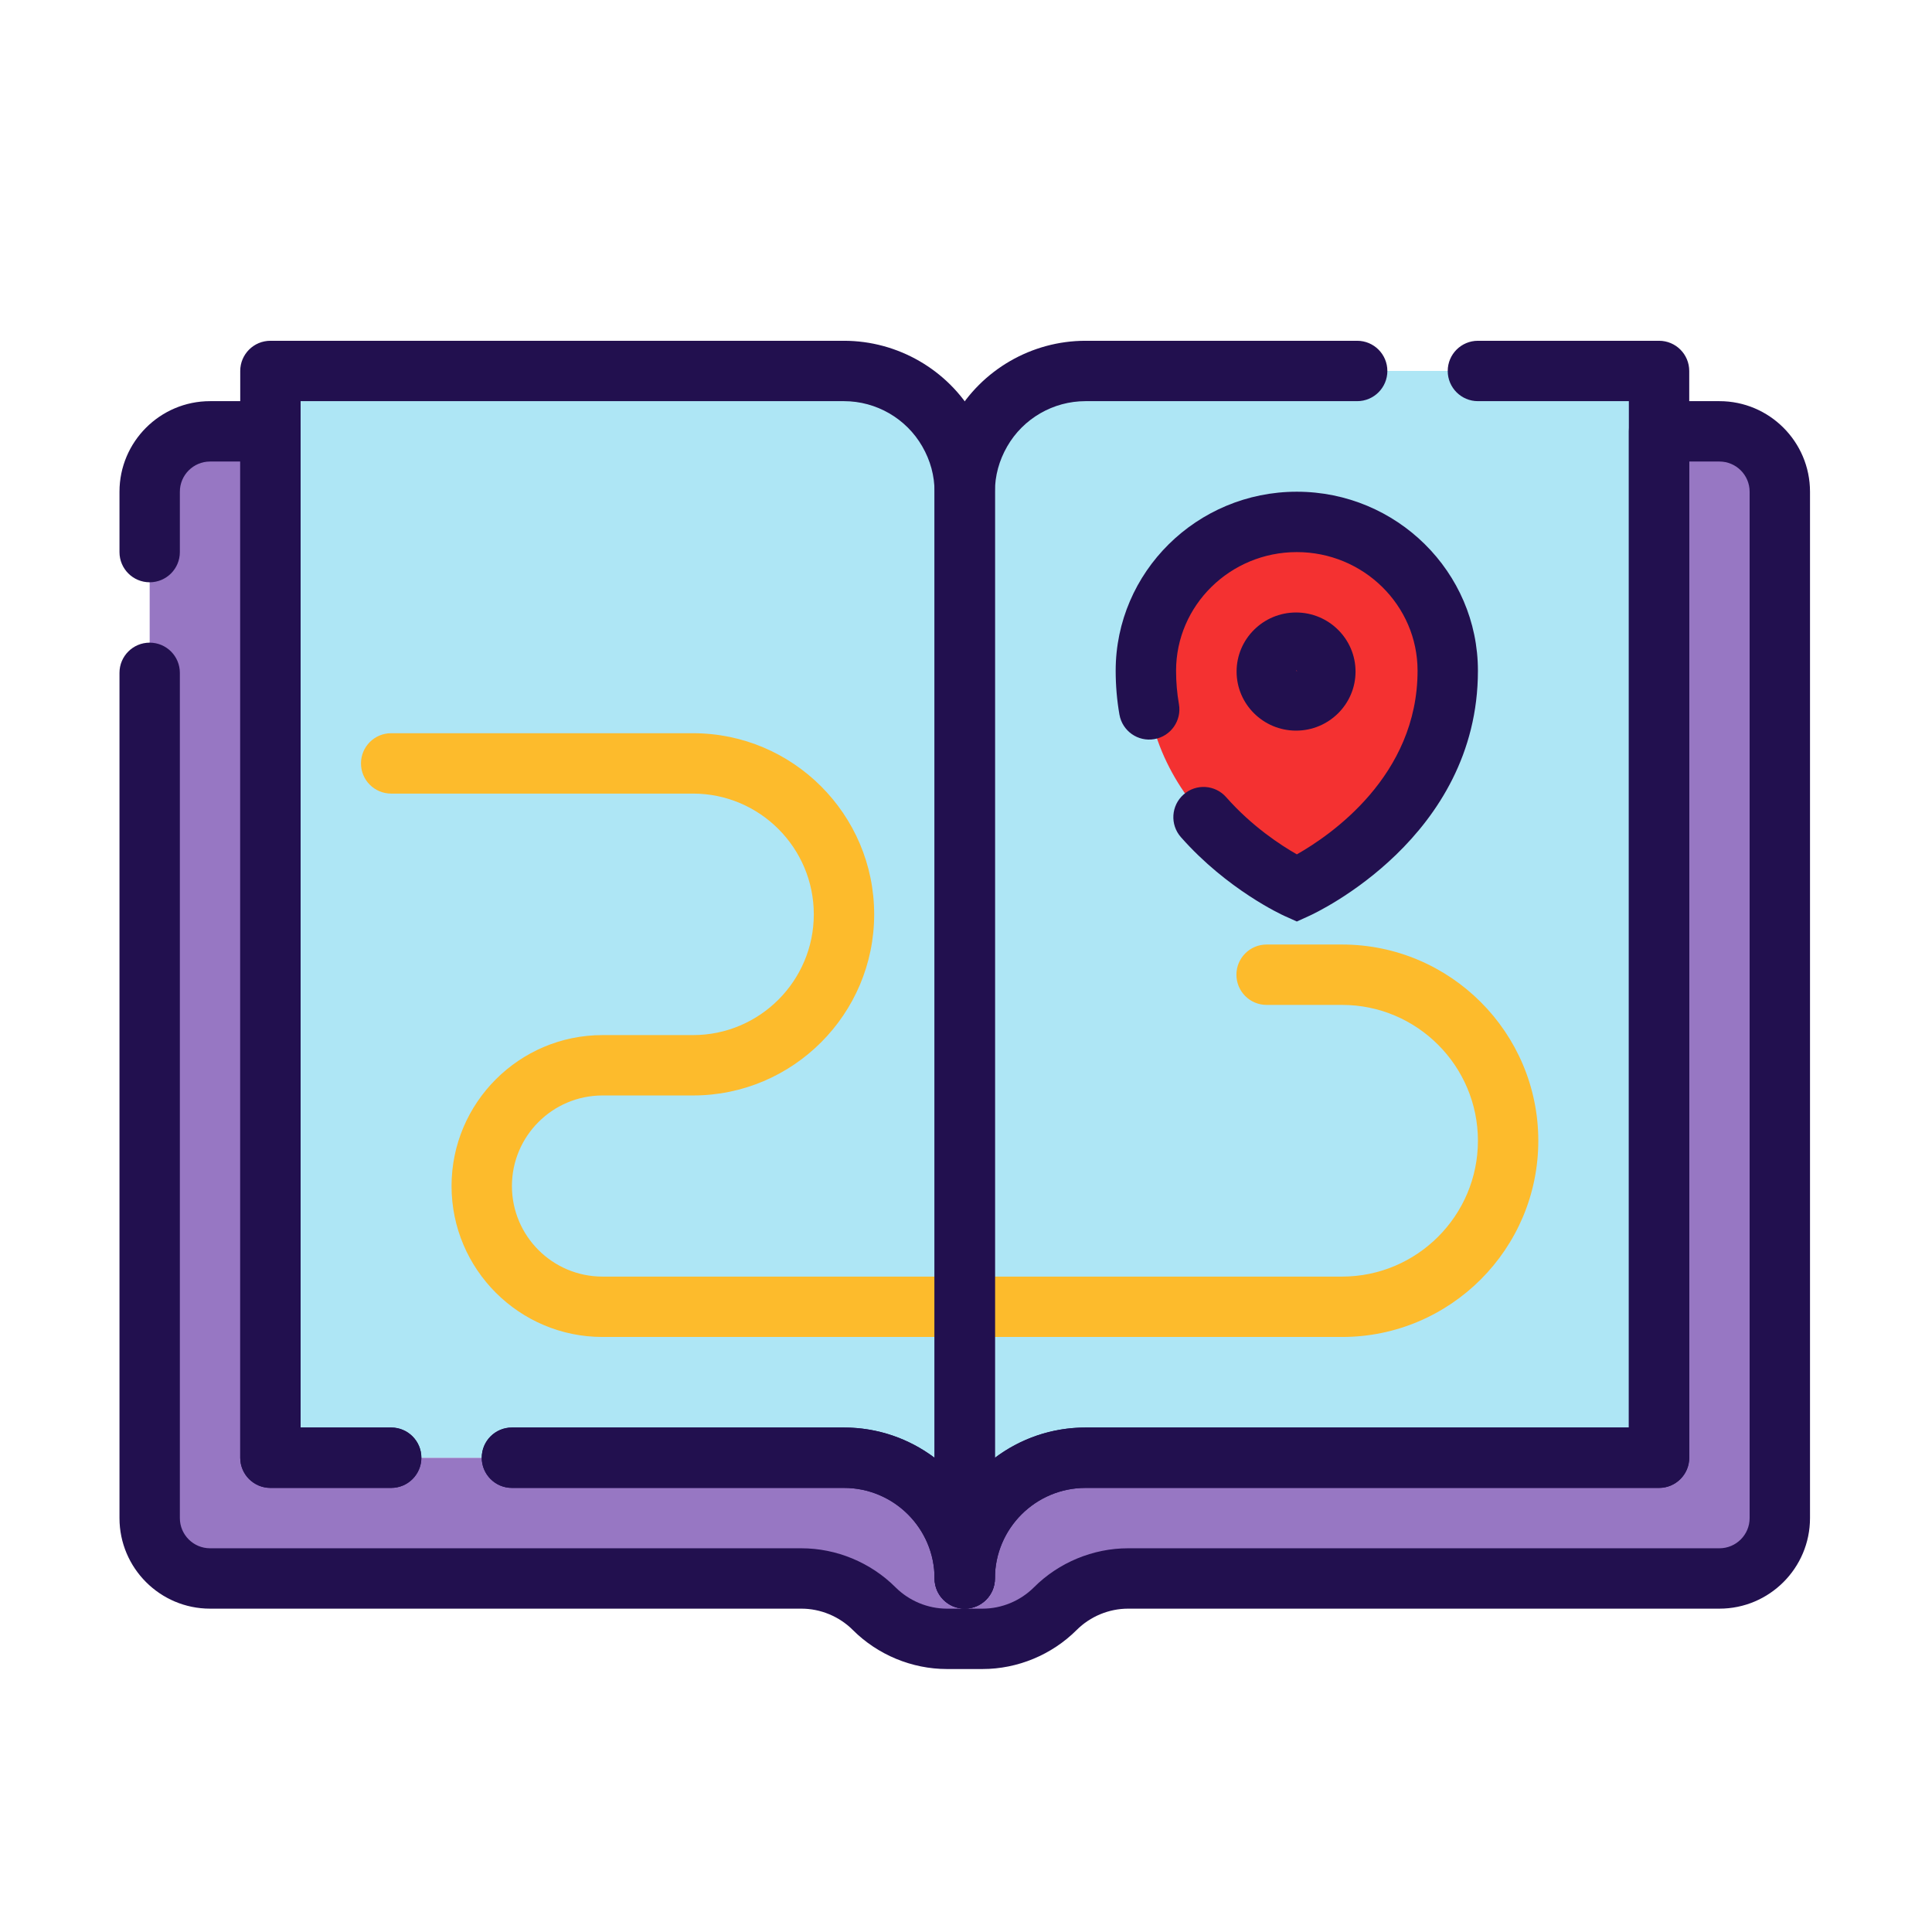
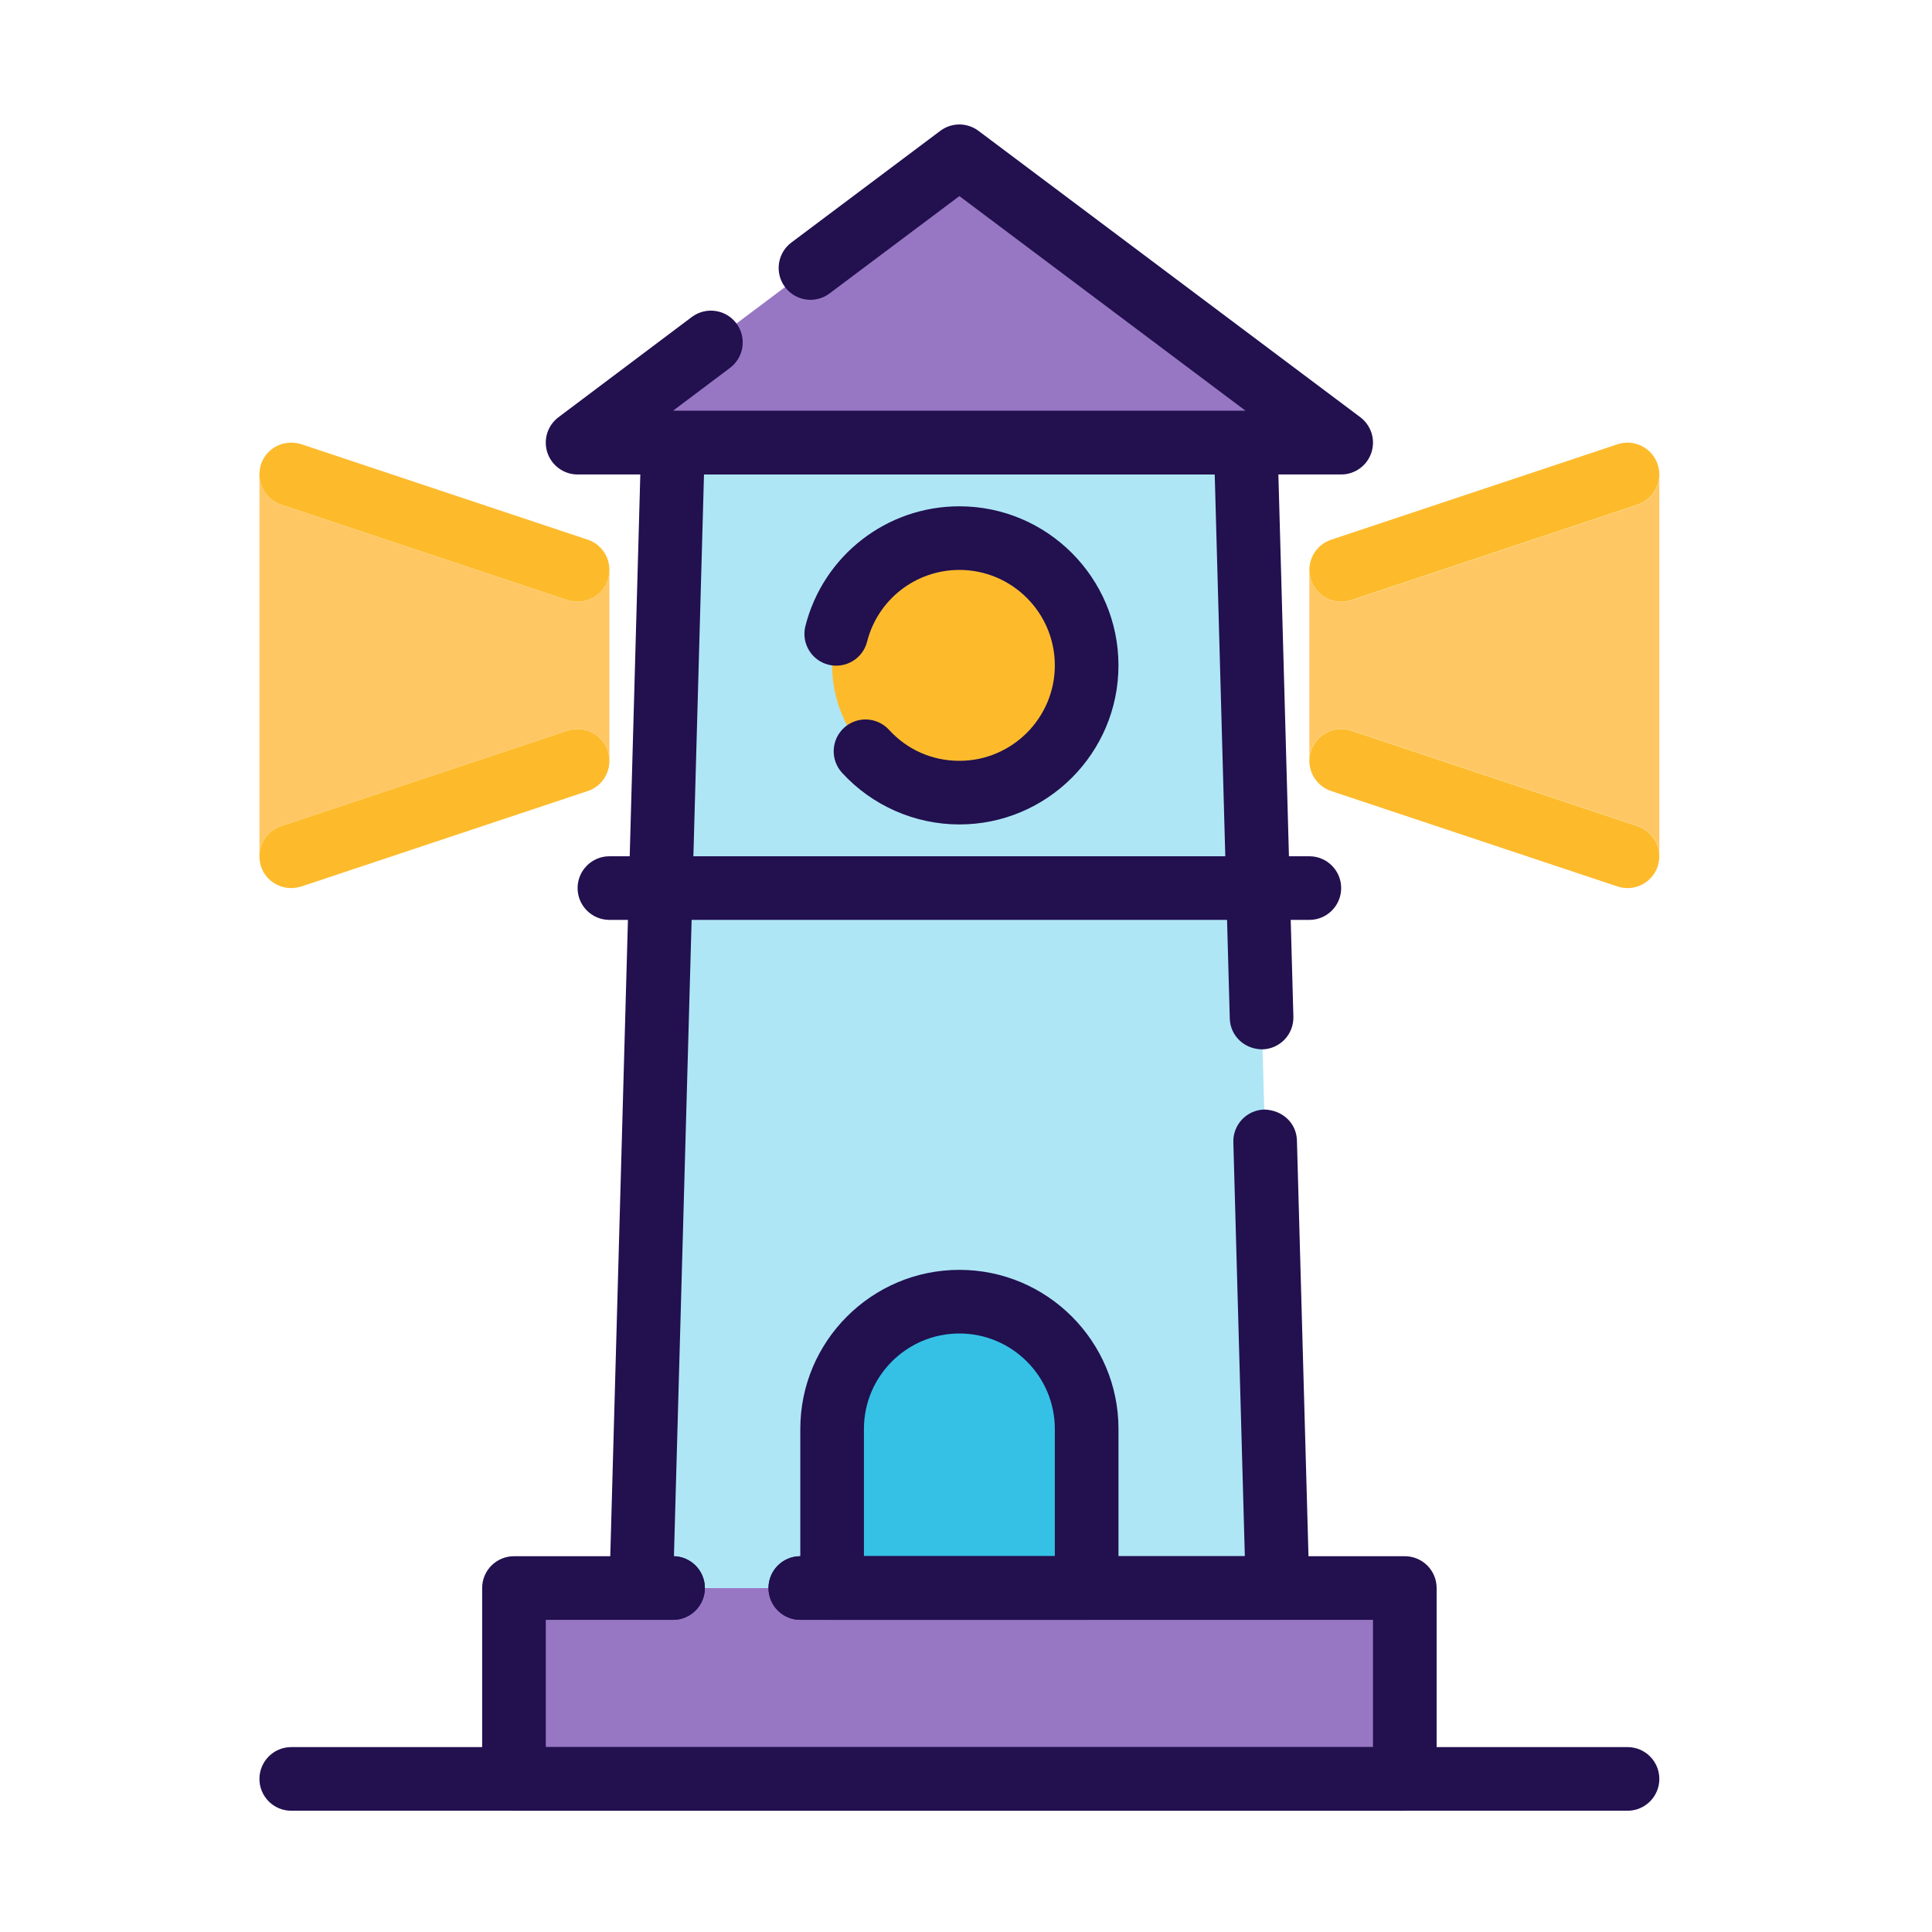
<svg xmlns="http://www.w3.org/2000/svg" height="256" node-id="1" sillyvg="true" template-height="1024" template-width="1024" version="1.1" viewBox="0 0 1024 1024" width="256">
-   <defs node-id="25" />
-   <path d="M 943.33 260.62 L 943.33 804.62 C 943.33 822.22 928.93 836.62 911.33 836.62 L 597.89 836.62 C 583.49 836.62 569.57 842.38 559.33 852.62 C 549.09 862.86 535.17 868.62 520.77 868.62 L 501.89 868.62 C 487.49 868.62 473.57 862.86 463.33 852.62 C 453.09 842.38 439.17 836.62 424.77 836.62 L 111.33 836.62 C 93.73 836.62 79.33 822.22 79.33 804.62 L 79.33 260.62 C 79.33 243.02 93.73 228.62 111.33 228.62 L 143.33 228.62 L 143.33 772.62 L 447.33 772.62 C 482.69 772.62 511.33 801.26 511.33 836.62 C 511.33 801.26 539.97 772.62 575.33 772.62 L 879.33 772.62 L 879.33 228.62 L 911.33 228.62 C 928.93 228.62 943.33 243.02 943.33 260.62 Z" fill="#9777c3" fill-rule="nonzero" node-id="29" stroke="none" target-height="640" target-width="864" target-x="79.33" target-y="228.62" />
-   <path d="M 879.33 196.62 L 879.33 772.62 L 575.33 772.62 C 539.97 772.62 511.33 801.26 511.33 836.62 L 511.33 260.62 C 511.33 248.94 514.53 238.06 519.97 228.62 C 531.01 209.42 551.65 196.62 575.33 196.62 L 879.33 196.62 Z" fill="#aee6f5" fill-rule="nonzero" node-id="31" stroke="none" target-height="640" target-width="368" target-x="511.33" target-y="196.62" />
-   <path d="M 511.33 260.62 L 511.33 836.62 C 511.33 801.26 482.69 772.62 447.33 772.62 L 143.33 772.62 L 143.33 196.62 L 447.33 196.62 C 471.01 196.62 491.65 209.42 502.69 228.62 C 508.13 238.06 511.33 248.94 511.33 260.62 Z" fill="#aee6f5" fill-rule="nonzero" node-id="33" stroke="none" target-height="640" target-width="368" target-x="143.33" target-y="196.62" />
-   <path d="M 607.33 355.55 C 607.33 434.48 687.33 470.91 687.33 470.91 C 687.33 470.91 767.33 434.48 767.33 355.55 C 767.33 311.96 731.51 276.62 687.33 276.62 C 643.15 276.62 607.33 311.96 607.33 355.55 Z" fill="#f43131" fill-rule="nonzero" node-id="35" stroke="none" target-height="194.29" target-width="160" target-x="607.33" target-y="276.62" />
-   <g node-id="74">
-     <path d="M 207.33 788.62 L 143.33 788.62 C 134.49 788.62 127.33 781.46 127.33 772.62 L 127.33 244.62 L 111.33 244.62 C 102.51 244.62 95.33 251.79 95.33 260.62 L 95.33 292.62 C 95.33 301.46 88.17 308.62 79.33 308.62 C 70.49 308.62 63.33 301.46 63.33 292.62 L 63.33 260.62 C 63.33 234.15 84.86 212.62 111.33 212.62 L 143.33 212.62 C 152.17 212.62 159.33 219.78 159.33 228.62 L 159.33 756.62 L 207.33 756.62 C 216.17 756.62 223.33 763.78 223.33 772.62 C 223.33 781.47 216.17 788.62 207.33 788.62 Z" fill="#22104f" fill-rule="nonzero" group-id="1" node-id="39" stroke="none" target-height="576" target-width="160" target-x="63.33" target-y="212.62" />
+   <defs node-id="41" />
+   <path d="M 272.41 841.69 L 744.58 841.69 L 744.58 942.87 L 272.41 942.87 Z" fill="#9777c3" fill-rule="nonzero" node-id="45" stroke="none" target-height="101.18" target-width="472.17" target-x="272.41" target-y="841.69" />
+   <path d="M 677.12 841.69 L 339.86 841.69 L 356.72 234.62 L 660.26 234.62 Z" fill="#aee6f5" fill-rule="nonzero" node-id="47" stroke="none" target-height="607.07" target-width="337.26" target-x="339.86" target-y="234.62" />
+   <path d="M 710.85 234.62 L 306.14 234.62 L 508.49 82.85 Z" fill="#9777c3" fill-rule="nonzero" node-id="49" stroke="none" target-height="151.77" target-width="404.71" target-x="306.14" target-y="82.85" />
+   <path d="M 575.94 352.66 C 575.94 389.91 545.74 420.11 508.49 420.11 C 471.24 420.11 441.04 389.91 441.04 352.66 C 441.04 315.41 471.24 285.21 508.49 285.21 C 545.74 285.21 575.94 315.41 575.94 352.66 Z" fill="#fdbb2c" fill-rule="nonzero" node-id="51" stroke="none" target-height="134.9" target-width="134.9" target-x="441.04" target-y="285.21" />
+   <path d="M 575.94 841.69 L 441.04 841.69 L 441.04 757.37 C 441.04 720.12 471.24 689.92 508.49 689.92 L 508.49 689.92 C 545.74 689.92 575.94 720.12 575.94 757.37 L 575.94 841.69 Z" fill="#35c1e6" fill-rule="nonzero" node-id="53" stroke="none" target-height="151.77" target-width="134.9" target-x="441.04" target-y="689.92" />
+   <g node-id="131">
+     <path d="M 744.57 959.73 L 272.41 959.73 C 263.10 959.73 255.55 952.19 255.55 942.87 L 255.55 841.69 C 255.55 832.37 263.10 824.83 272.41 824.83 L 356.73 824.83 C 366.04 824.83 373.59 832.37 373.59 841.69 C 373.59 851.01 366.04 858.55 356.73 858.55 L 289.28 858.55 L 289.28 926.00 L 727.72 926.00 L 727.72 858.55 L 424.18 858.55 C 414.87 858.55 407.32 851.01 407.32 841.69 C 407.32 832.37 414.87 824.83 424.18 824.83 L 744.58 824.83 C 753.89 824.83 761.44 832.37 761.44 841.69 L 761.44 942.87 C 761.44 952.18 753.89 959.73 744.57 959.73 Z" fill="#22104f" fill-rule="nonzero" group-id="1" node-id="57" stroke="none" target-height="134.9" target-width="505.89" target-x="255.55" target-y="824.83" />
  </g>
-   <g node-id="75">
-     <path d="M 520.77 884.62 L 501.90 884.62 C 483.36 884.62 465.18 877.09 452.02 863.93 C 444.82 856.74 434.90 852.62 424.77 852.62 L 111.33 852.62 C 84.86 852.62 63.33 831.09 63.33 804.62 L 63.33 356.62 C 63.33 347.78 70.49 340.62 79.33 340.62 C 88.17 340.62 95.33 347.78 95.33 356.62 L 95.33 804.62 C 95.33 813.45 102.51 820.62 111.33 820.62 L 424.77 820.62 C 443.31 820.62 461.49 828.15 474.65 841.31 C 481.85 848.50 491.77 852.62 501.90 852.62 L 520.77 852.62 C 530.90 852.62 540.83 848.50 548.02 841.31 C 561.18 828.15 579.36 820.62 597.90 820.62 L 911.34 820.62 C 920.16 820.62 927.34 813.45 927.34 804.62 L 927.34 260.62 C 927.34 251.79 920.16 244.62 911.34 244.62 L 895.34 244.62 L 895.34 772.62 C 895.34 781.46 888.18 788.62 879.34 788.62 L 575.34 788.62 C 548.87 788.62 527.34 810.15 527.34 836.62 C 527.34 845.46 520.18 852.62 511.34 852.62 C 502.50 852.62 495.34 845.46 495.34 836.62 C 495.34 810.15 473.81 788.62 447.34 788.62 L 271.34 788.62 C 262.50 788.62 255.34 781.46 255.34 772.62 C 255.34 763.78 262.50 756.62 271.34 756.62 L 447.34 756.62 C 473.48 756.62 496.73 769.23 511.34 788.67 C 525.95 769.23 549.20 756.62 575.34 756.62 L 863.34 756.62 L 863.34 228.62 C 863.34 219.78 870.50 212.62 879.34 212.62 L 911.34 212.62 C 937.81 212.62 959.34 234.15 959.34 260.62 L 959.34 804.62 C 959.34 831.09 937.81 852.62 911.34 852.62 L 597.90 852.62 C 587.77 852.62 577.84 856.74 570.65 863.93 C 557.49 877.09 539.31 884.62 520.77 884.62 Z" fill="#22104f" fill-rule="nonzero" group-id="2" node-id="44" stroke="none" target-height="672" target-width="896.01" target-x="63.33" target-y="212.62" />
+   <g node-id="132">
+     <path d="M 862.62 959.73 L 154.37 959.73 C 145.06 959.73 137.51 952.19 137.51 942.87 C 137.51 933.55 145.06 926.00 154.37 926.00 L 862.62 926.00 C 871.93 926.00 879.48 933.54 879.48 942.86 C 879.48 952.18 871.93 959.73 862.62 959.73 Z" fill="#22104f" fill-rule="nonzero" group-id="2" node-id="62" stroke="none" target-height="33.73" target-width="741.97" target-x="137.51" target-y="926" />
  </g>
-   <g node-id="76">
-     <path d="M 687.35 488.42 L 680.74 485.44 C 679.51 484.89 650.44 471.55 625.89 443.69 C 620.05 437.06 620.69 426.96 627.32 421.11 C 633.95 415.23 644.05 415.89 649.90 422.53 C 663.53 438.00 678.86 447.98 687.36 452.83 C 705.02 442.83 751.34 411.31 751.34 355.50 C 751.34 320.83 722.63 292.62 687.34 292.62 C 652.05 292.62 623.34 320.82 623.34 355.50 C 623.34 361.48 623.85 367.45 624.86 373.23 C 626.38 381.93 620.55 390.23 611.84 391.75 C 603.10 393.27 594.85 387.44 593.32 378.73 C 592.00 371.14 591.33 363.32 591.33 355.50 C 591.33 303.19 634.39 260.62 687.33 260.62 C 740.27 260.62 783.33 303.18 783.33 355.50 C 783.33 443.84 697.60 483.77 693.94 485.42 L 687.35 488.42 Z" fill="#22104f" fill-rule="nonzero" group-id="3" node-id="49" stroke="none" target-height="227.8" target-width="192" target-x="591.33" target-y="260.62" />
+   <g node-id="133">
+     <path d="M 677.12 858.55 L 424.18 858.55 C 414.87 858.55 407.32 851.01 407.32 841.69 C 407.32 832.37 414.87 824.83 424.18 824.83 L 659.79 824.83 L 653.70 605.40 C 653.44 596.09 660.77 588.34 670.08 588.08 C 679.66 588.33 687.15 595.18 687.40 604.48 L 693.98 841.24 C 694.11 845.78 692.39 850.20 689.21 853.46 C 686.04 856.70 681.68 858.55 677.12 858.55 Z" fill="#22104f" fill-rule="nonzero" group-id="3" node-id="67" stroke="none" target-height="270.47" target-width="286.79" target-x="407.32" target-y="588.08" />
  </g>
-   <g node-id="77">
-     <path d="M 686.94 387.25 C 669.56 387.25 655.42 373.20 655.42 355.94 C 655.42 338.67 669.56 324.63 686.94 324.63 C 704.32 324.63 718.46 338.68 718.46 355.94 C 718.47 373.20 704.33 387.25 686.94 387.25 Z M 686.94 355.25 L 687.42 355.94 C 687.43 355.61 687.23 355.25 686.94 355.25 Z" fill="#22104f" fill-rule="nonzero" group-id="4" node-id="54" stroke="none" target-height="62.62" target-width="63.05" target-x="655.42" target-y="324.63" />
+   <g node-id="134">
+     <path d="M 356.72 858.55 L 339.86 858.55 C 335.31 858.55 330.94 856.71 327.77 853.45 C 324.59 850.19 322.87 845.78 323.00 841.23 L 339.86 234.15 C 340.11 225.03 347.58 217.76 356.71 217.76 L 660.24 217.76 C 669.37 217.76 676.85 225.03 677.09 234.15 L 685.52 538.86 C 685.77 548.17 678.44 555.92 669.13 556.18 C 659.65 556.16 652.07 549.11 651.81 539.80 L 643.83 251.48 L 373.13 251.48 L 357.20 824.82 C 366.29 825.08 373.59 832.53 373.59 841.68 C 373.59 851.01 366.04 858.55 356.72 858.55 Z" fill="#22104f" fill-rule="nonzero" group-id="4" node-id="72" stroke="none" target-height="640.79" target-width="362.9" target-x="322.87" target-y="217.76" />
  </g>
-   <g node-id="78">
-     <g node-id="81">
-       <path d="M 711.33 708.62 L 319.33 708.62 C 275.22 708.62 239.33 672.73 239.33 628.62 C 239.33 584.51 275.22 548.62 319.33 548.62 L 367.33 548.62 C 402.62 548.62 431.33 519.92 431.33 484.62 C 431.33 449.32 402.62 420.62 367.33 420.62 L 207.33 420.62 C 198.49 420.62 191.33 413.46 191.33 404.62 C 191.33 395.78 198.49 388.62 207.33 388.62 L 367.33 388.62 C 420.27 388.62 463.33 431.68 463.33 484.62 C 463.33 537.56 420.27 580.62 367.33 580.62 L 319.33 580.62 C 292.86 580.62 271.33 602.15 271.33 628.62 C 271.33 655.09 292.86 676.62 319.33 676.62 L 711.33 676.62 C 751.03 676.62 783.33 644.32 783.33 604.62 C 783.33 564.92 751.03 532.62 711.33 532.62 L 671.33 532.62 C 662.49 532.62 655.33 525.46 655.33 516.62 C 655.33 507.78 662.49 500.62 671.33 500.62 L 711.33 500.62 C 768.67 500.62 815.33 547.28 815.33 604.62 C 815.33 661.97 768.68 708.62 711.33 708.62 Z" fill="#fdbb2c" fill-rule="nonzero" group-id="5,8" node-id="61" stroke="none" target-height="320" target-width="624" target-x="191.33" target-y="388.62" />
+   <g node-id="135">
+     <path d="M 710.85 251.48 L 306.14 251.48 C 298.89 251.48 292.45 246.84 290.14 239.96 C 287.84 233.08 290.21 225.49 296.00 221.14 L 366.66 168.02 C 374.13 162.44 384.68 163.94 390.27 171.36 C 395.87 178.80 394.37 189.38 386.93 194.98 L 356.63 217.76 L 660.26 217.76 L 508.49 103.93 L 439.69 155.52 C 432.22 161.14 421.67 159.60 416.08 152.15 C 410.49 144.70 412.00 134.13 419.45 128.54 L 498.37 69.35 C 504.36 64.85 512.61 64.85 518.61 69.35 L 720.97 221.12 C 726.77 225.48 729.15 233.05 726.85 239.94 C 724.55 246.84 718.11 251.48 710.85 251.48 Z" fill="#22104f" fill-rule="nonzero" group-id="5" node-id="77" stroke="none" target-height="186.63" target-width="441.31" target-x="287.84" target-y="64.85" />
+   </g>
+   <g node-id="136">
+     <path d="M 508.49 436.97 C 484.86 436.97 462.18 426.97 446.28 409.56 C 440.01 402.68 440.49 392.01 447.37 385.73 C 454.27 379.46 464.92 379.96 471.20 386.82 C 480.87 397.42 494.11 403.25 508.49 403.25 C 536.39 403.25 559.08 380.56 559.08 352.66 C 559.08 324.76 536.39 302.07 508.49 302.07 C 485.39 302.07 465.27 317.71 459.57 340.12 C 457.27 349.15 448.13 354.56 439.07 352.31 C 430.04 350.01 424.59 340.83 426.88 331.81 C 436.38 294.44 469.94 268.35 508.49 268.35 C 554.98 268.35 592.81 306.18 592.81 352.67 C 592.81 399.16 554.98 436.97 508.49 436.97 Z" fill="#22104f" fill-rule="nonzero" group-id="6" node-id="82" stroke="none" target-height="168.62" target-width="168.22" target-x="424.59" target-y="268.35" />
+   </g>
+   <g node-id="137">
+     <path d="M 575.94 858.55 L 441.04 858.55 C 431.73 858.55 424.18 851.01 424.18 841.69 L 424.18 757.37 C 424.18 710.88 462.01 673.05 508.50 673.05 C 554.99 673.05 592.82 710.88 592.82 757.37 L 592.82 841.69 C 592.81 851.01 585.26 858.55 575.94 858.55 Z M 457.90 824.82 L 559.08 824.82 L 559.08 757.37 C 559.08 729.47 536.39 706.78 508.49 706.78 C 480.59 706.78 457.90 729.47 457.90 757.37 L 457.90 824.82 Z" fill="#22104f" fill-rule="nonzero" group-id="7" node-id="87" stroke="none" target-height="185.5" target-width="168.64" target-x="424.18" target-y="673.05" />
+   </g>
+   <g node-id="138">
+     <path d="M 693.99 487.56 L 323.00 487.56 C 313.69 487.56 306.14 480.01 306.14 470.70 C 306.14 461.39 313.69 453.84 323.00 453.84 L 693.99 453.84 C 703.30 453.84 710.85 461.39 710.85 470.70 C 710.85 480.01 703.30 487.56 693.99 487.56 Z" fill="#22104f" fill-rule="nonzero" group-id="8" node-id="92" stroke="none" target-height="33.72" target-width="404.71" target-x="306.14" target-y="453.84" />
+   </g>
+   <g node-id="139">
+     <g node-id="143">
+       <path d="M 710.85 318.94 C 703.79 318.94 697.21 314.47 694.85 307.40 C 691.90 298.57 696.68 289.01 705.51 286.07 L 857.28 235.48 C 866.13 232.51 875.67 237.32 878.61 246.14 C 881.56 254.97 876.78 264.53 867.95 267.47 L 716.18 318.06 C 714.41 318.66 712.61 318.94 710.85 318.94 Z" fill="#fdbb2c" fill-rule="nonzero" group-id="9,13" node-id="99" stroke="none" target-height="86.43" target-width="189.66" target-x="691.9" target-y="232.51" />
    </g>
  </g>
-   <g node-id="79">
-     <path d="M 511.33 852.62 C 502.49 852.62 495.33 845.46 495.33 836.62 L 495.33 260.62 C 495.33 246.70 499.06 232.87 506.10 220.64 C 520.29 195.97 546.82 180.62 575.33 180.62 L 719.33 180.62 C 728.17 180.62 735.33 187.78 735.33 196.62 C 735.33 205.46 728.17 212.62 719.33 212.62 L 575.33 212.62 C 558.24 212.62 542.35 221.81 533.85 236.59 C 529.52 244.11 527.33 252.19 527.33 260.62 L 527.33 772.65 C 540.71 762.59 557.34 756.62 575.33 756.62 L 863.33 756.62 L 863.33 212.62 L 783.33 212.62 C 774.49 212.62 767.33 205.46 767.33 196.62 C 767.33 187.78 774.49 180.62 783.33 180.62 L 879.33 180.62 C 888.17 180.62 895.33 187.78 895.33 196.62 L 895.33 772.62 C 895.33 781.46 888.17 788.62 879.33 788.62 L 575.33 788.62 C 548.86 788.62 527.33 810.15 527.33 836.62 C 527.33 845.47 520.17 852.62 511.33 852.62 Z" fill="#22104f" fill-rule="nonzero" group-id="6" node-id="67" stroke="none" target-height="672" target-width="400" target-x="495.33" target-y="180.62" />
+   <g node-id="140">
+     <g node-id="144">
+       <path d="M 862.62 470.71 C 860.86 470.71 859.06 470.43 857.28 469.84 L 705.51 419.25 C 696.68 416.30 691.90 406.75 694.85 397.92 C 697.80 389.09 707.33 384.30 716.18 387.26 L 867.95 437.85 C 876.78 440.80 881.56 450.35 878.61 459.18 C 876.26 466.24 869.68 470.71 862.62 470.71 Z" fill="#fdbb2c" fill-rule="nonzero" group-id="10,14" node-id="107" stroke="none" target-height="86.41" target-width="189.66" target-x="691.9" target-y="384.3" />
+     </g>
  </g>
-   <path d="M 511.33 852.62 C 502.49 852.62 495.33 845.46 495.33 836.62 C 495.33 810.15 473.80 788.62 447.33 788.62 L 271.33 788.62 C 262.49 788.62 255.33 781.46 255.33 772.62 C 255.33 763.78 262.49 756.62 271.33 756.62 L 447.33 756.62 C 465.32 756.62 481.95 762.59 495.33 772.65 L 495.33 260.62 C 495.33 252.18 493.14 244.10 488.82 236.60 C 480.31 221.80 464.42 212.62 447.33 212.62 L 159.33 212.62 L 159.33 756.62 L 207.33 756.62 C 216.17 756.62 223.33 763.78 223.33 772.62 C 223.33 781.46 216.17 788.62 207.33 788.62 L 143.33 788.62 C 134.49 788.62 127.33 781.46 127.33 772.62 L 127.33 196.62 C 127.33 187.78 134.49 180.62 143.33 180.62 L 447.33 180.62 C 475.84 180.62 502.37 195.96 516.56 220.65 C 523.60 232.87 527.33 246.70 527.33 260.62 L 527.33 836.62 C 527.33 845.47 520.17 852.62 511.33 852.62 Z" fill="#22104f" fill-rule="nonzero" group-id="7" node-id="72" stroke="none" target-height="672" target-width="400" target-x="127.33" target-y="180.62" />
+   <g node-id="141">
+     <g node-id="145">
+       <path d="M 323.00 302.07 C 323.00 303.92 322.66 305.78 322.16 307.47 C 319.80 314.55 313.22 318.94 306.14 318.94 C 304.45 318.94 302.60 318.60 300.74 318.10 L 148.97 267.50 C 141.89 265.14 137.50 258.56 137.50 251.48 C 137.50 249.63 137.84 247.77 138.34 246.08 C 140.70 239.00 147.28 234.61 154.36 234.61 C 156.21 234.61 158.07 234.95 159.76 235.45 L 311.53 286.04 C 318.61 288.41 323.00 294.99 323.00 302.07 Z" fill="#fdbb2c" fill-rule="nonzero" group-id="11,15" node-id="115" stroke="none" target-height="84.33" target-width="185.5" target-x="137.5" target-y="234.61" />
+     </g>
+   </g>
+   <g node-id="142">
+     <g node-id="146">
+       <path d="M 323.00 403.25 C 323.00 410.33 318.62 416.91 311.53 419.27 L 159.76 469.86 C 157.91 470.37 156.05 470.70 154.36 470.70 C 147.28 470.70 140.70 466.32 138.34 459.23 C 137.83 457.54 137.50 455.69 137.50 453.83 C 137.50 446.75 141.88 440.17 148.97 437.81 L 300.74 387.22 C 309.68 384.35 319.12 389.07 322.16 397.84 C 322.66 399.54 323.00 401.39 323.00 403.25 Z" fill="#fdbb2c" fill-rule="nonzero" group-id="12,16" node-id="123" stroke="none" target-height="86.35" target-width="185.5" target-x="137.5" target-y="384.35" />
+     </g>
+   </g>
+   <path d="M 323.00 302.07 L 323.00 403.25 C 323.00 401.40 322.66 399.54 322.16 397.85 C 319.12 389.08 309.68 384.36 300.74 387.23 L 148.97 437.82 C 141.89 440.18 137.50 446.76 137.50 453.84 L 137.50 251.48 C 137.50 258.56 141.88 265.14 148.97 267.50 L 300.74 318.09 C 302.59 318.60 304.45 318.93 306.14 318.93 C 313.22 318.93 319.80 314.55 322.16 307.46 C 322.66 305.78 323.00 303.92 323.00 302.07 Z" fill="#ffc764" fill-rule="nonzero" node-id="127" stroke="none" target-height="202.36" target-width="185.5" target-x="137.5" target-y="251.48" />
+   <path d="M 693.99 403.25 L 693.99 302.07 C 693.99 303.92 694.33 305.78 694.83 307.47 C 697.87 316.24 707.31 320.96 716.25 318.09 L 868.02 267.50 C 875.10 265.14 879.49 258.56 879.49 251.48 L 879.49 453.84 C 879.49 446.76 875.11 440.18 868.02 437.82 L 716.25 387.23 C 714.40 386.72 712.54 386.39 710.85 386.39 C 703.77 386.39 697.19 390.77 694.83 397.86 C 694.32 399.54 693.99 401.39 693.99 403.25 Z" fill="#ffc764" fill-rule="nonzero" node-id="129" stroke="none" target-height="202.36" target-width="185.5" target-x="693.99" target-y="251.48" />
</svg>
